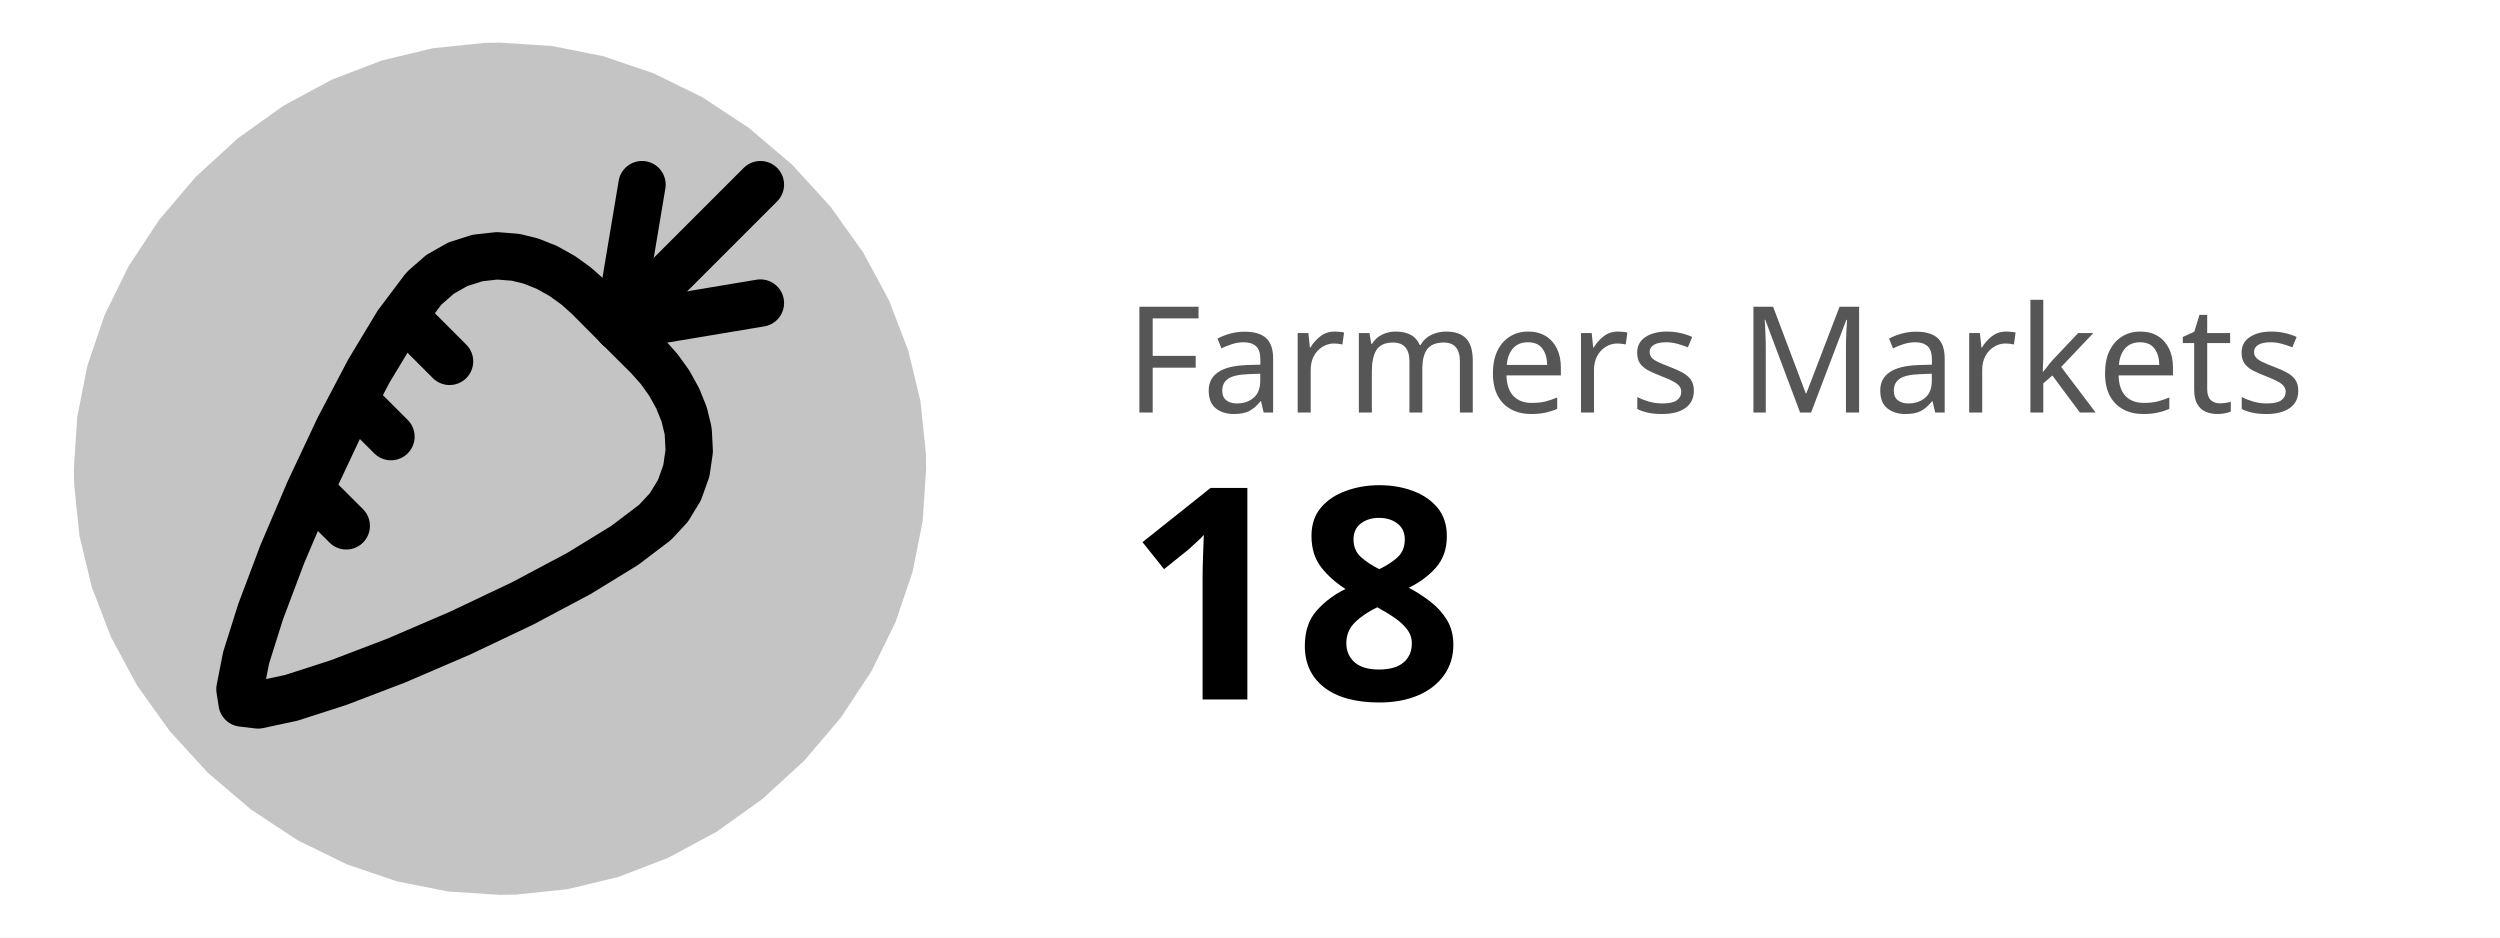
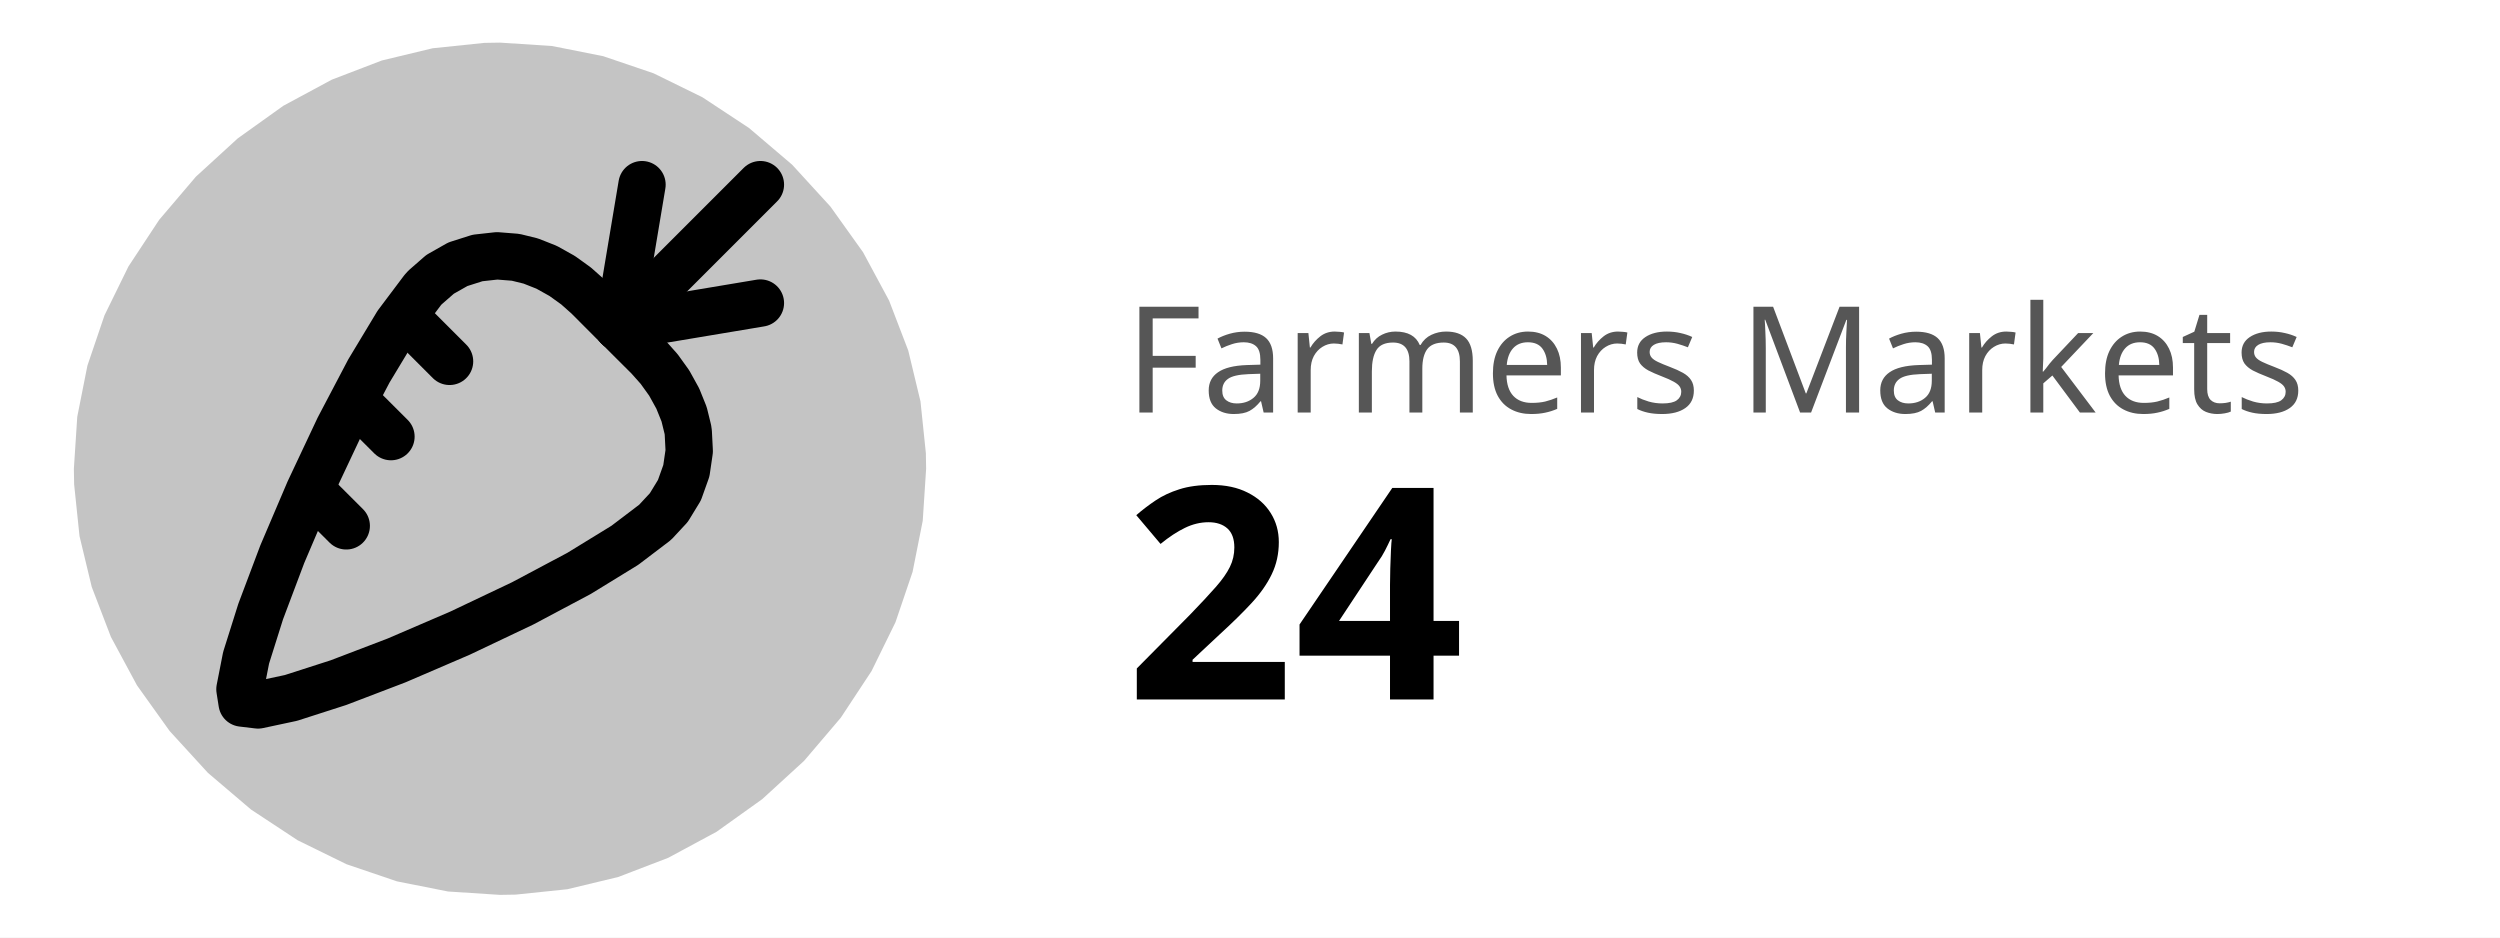
<svg xmlns="http://www.w3.org/2000/svg" class="svglite" width="288.00pt" height="108.00pt" viewBox="0 0 288.00 108.00">
  <defs>
    <style type="text/css">
    .svglite line, .svglite polyline, .svglite polygon, .svglite path, .svglite rect, .svglite circle {
      fill: none;
      stroke: #000000;
      stroke-linecap: round;
      stroke-linejoin: round;
      stroke-miterlimit: 10.00;
    }
  </style>
  </defs>
  <rect width="100%" height="100%" style="stroke: none; fill: #FFFFFF;" />
  <defs>
    <clipPath id="cpMC4wMHwyODguMDB8MC4wMHwxMDguMDA=">
      <rect x="0.00" y="0.00" width="288.00" height="108.00" />
    </clipPath>
  </defs>
  <g clip-path="url(#cpMC4wMHwyODguMDB8MC4wMHwxMDguMDA=)">
    <text x="129.60" y="47.52" style="font-size: 17.07px; fill: #565656; font-family: Oswald;" textLength="104.14px" lengthAdjust="spacingAndGlyphs">Farmers Markets</text>
-     <text x="129.60" y="80.58" style="font-size: 34.14px; font-weight: bold; font-family: Oswald;" textLength="31.08px" lengthAdjust="spacingAndGlyphs">18</text>
+     <text x="129.60" y="80.58" style="font-size: 34.14px; font-weight: bold; font-family: Oswald;" textLength="35.44px" lengthAdjust="spacingAndGlyphs">24</text>
  </g>
  <defs>
    <clipPath id="cpMy42MHwxMTEuNjB8MC4wMHwxMDguMDA=">
      <rect x="3.60" y="0.00" width="108.00" height="108.00" />
    </clipPath>
  </defs>
  <g clip-path="url(#cpMy42MHwxMTEuNjB8MC4wMHwxMDguMDA=)">
    <polygon points="106.69,54.00 106.69,54.00 106.30,59.99 105.13,65.88 103.16,71.68 100.40,77.31 96.86,82.68 92.63,87.65 87.81,92.06 82.55,95.82 76.98,98.82 71.22,101.03 65.36,102.44 59.40,103.06 57.60,103.09 57.60,103.09 51.61,102.70 45.72,101.53 39.92,99.56 34.29,96.80 28.92,93.26 23.95,89.03 19.54,84.21 15.78,78.95 12.78,73.38 10.57,67.62 9.16,61.76 8.54,55.80 8.51,54.00 8.51,54.00 8.90,48.01 10.07,42.12 12.04,36.32 14.80,30.69 18.34,25.32 22.57,20.35 27.39,15.94 32.65,12.18 38.22,9.18 43.98,6.97 49.84,5.56 55.80,4.94 57.60,4.91 57.60,4.91 63.59,5.30 69.48,6.47 75.28,8.44 80.91,11.20 86.28,14.74 91.25,18.97 95.66,23.79 99.42,29.05 102.42,34.62 104.63,40.38 106.04,46.24 106.66,52.20 106.69,54.00 " style="stroke-width: 0.75; stroke: none; fill: #C4C4C4;" />
    <polyline points="106.69,54.00 106.69,54.00 106.30,59.99 105.13,65.88 103.16,71.68 100.40,77.31 96.86,82.68 92.63,87.65 87.81,92.06 82.55,95.82 76.98,98.82 71.22,101.03 65.36,102.44 59.40,103.06 57.60,103.09 57.60,103.09 51.61,102.70 45.72,101.53 39.92,99.56 34.29,96.80 28.92,93.26 23.95,89.03 19.54,84.21 15.78,78.95 12.78,73.38 10.57,67.62 9.16,61.76 8.54,55.80 8.51,54.00 8.51,54.00 8.90,48.01 10.07,42.12 12.04,36.32 14.80,30.69 18.34,25.32 22.57,20.35 27.39,15.94 32.65,12.18 38.22,9.18 43.98,6.97 49.84,5.56 55.80,4.94 57.60,4.91 57.60,4.91 63.59,5.30 69.48,6.47 75.28,8.44 80.91,11.20 86.28,14.74 91.25,18.97 95.66,23.79 99.42,29.05 102.42,34.62 104.63,40.38 106.04,46.24 106.66,52.20 106.69,54.00 106.69,54.00 " style="stroke-width: 0.75; stroke: none;" />
    <polyline points="71.22,37.65 87.60,34.91 71.22,37.65 " style="stroke-width: 5.45; stroke: none;" />
    <polyline points="71.22,37.65 87.60,34.91 " style="stroke-width: 5.45;" />
    <polyline points="73.96,21.27 71.22,37.65 73.96,21.27 " style="stroke-width: 5.45; stroke: none;" />
    <polyline points="73.96,21.27 71.22,37.65 " style="stroke-width: 5.45;" />
    <polyline points="71.22,37.65 87.60,21.27 71.22,37.65 " style="stroke-width: 5.45; stroke: none;" />
    <polyline points="71.22,37.65 87.60,21.27 " style="stroke-width: 5.45;" />
    <polyline points="46.97,36.81 51.79,41.63 46.97,36.81 " style="stroke-width: 5.45; stroke: none;" />
    <polyline points="46.97,36.81 51.79,41.63 " style="stroke-width: 5.45;" />
    <polyline points="35.88,56.58 39.89,60.58 35.88,56.58 " style="stroke-width: 5.45; stroke: none;" />
    <polyline points="35.88,56.58 39.89,60.58 " style="stroke-width: 5.45;" />
    <polyline points="41.18,46.45 45.04,50.30 41.18,46.45 " style="stroke-width: 5.45; stroke: none;" />
    <polyline points="41.18,46.45 45.04,50.30 " style="stroke-width: 5.45;" />
    <polyline points="79.24,49.47 79.24,49.47 78.81,47.72 78.08,45.91 77.09,44.12 75.94,42.52 74.73,41.16 71.22,37.66 67.71,34.14 67.71,34.14 66.36,32.94 64.76,31.79 62.97,30.79 61.15,30.07 59.40,29.64 59.40,29.64 57.26,29.47 55.01,29.72 52.75,30.44 50.70,31.60 48.96,33.12 48.70,33.41 48.70,33.41 45.76,37.32 42.50,42.73 39.04,49.31 35.62,56.57 32.52,63.84 30.03,70.45 28.35,75.78 27.64,79.40 27.89,80.99 27.89,80.99 29.73,81.21 33.52,80.40 38.99,78.64 45.69,76.08 52.99,72.94 60.21,69.51 66.70,66.06 71.98,62.82 75.47,60.17 75.47,60.17 77.05,58.47 78.27,56.47 79.07,54.23 79.40,51.97 79.29,49.82 79.24,49.47 79.24,49.47 " style="stroke-width: 5.45; stroke: none;" />
    <polyline points="79.24,49.47 79.24,49.47 78.81,47.72 78.08,45.91 77.09,44.12 75.94,42.52 74.73,41.16 71.22,37.66 67.71,34.14 67.71,34.14 66.36,32.94 64.76,31.79 62.97,30.79 61.15,30.07 59.40,29.64 59.40,29.64 57.26,29.47 55.01,29.72 52.75,30.44 50.70,31.60 48.96,33.12 48.70,33.41 48.70,33.41 45.76,37.32 42.50,42.73 39.04,49.31 35.62,56.57 32.52,63.84 30.03,70.45 28.35,75.78 27.64,79.40 27.89,80.99 27.89,80.99 29.73,81.21 33.52,80.40 38.99,78.64 45.69,76.08 52.99,72.94 60.21,69.51 66.70,66.06 71.98,62.82 75.47,60.17 75.47,60.17 77.05,58.47 78.27,56.47 79.07,54.23 79.40,51.97 79.29,49.82 79.24,49.47 79.24,49.47 " style="stroke-width: 5.45;" />
  </g>
  <g clip-path="url(#cpMC4wMHwyODguMDB8MC4wMHwxMDguMDA=)">
</g>
</svg>
